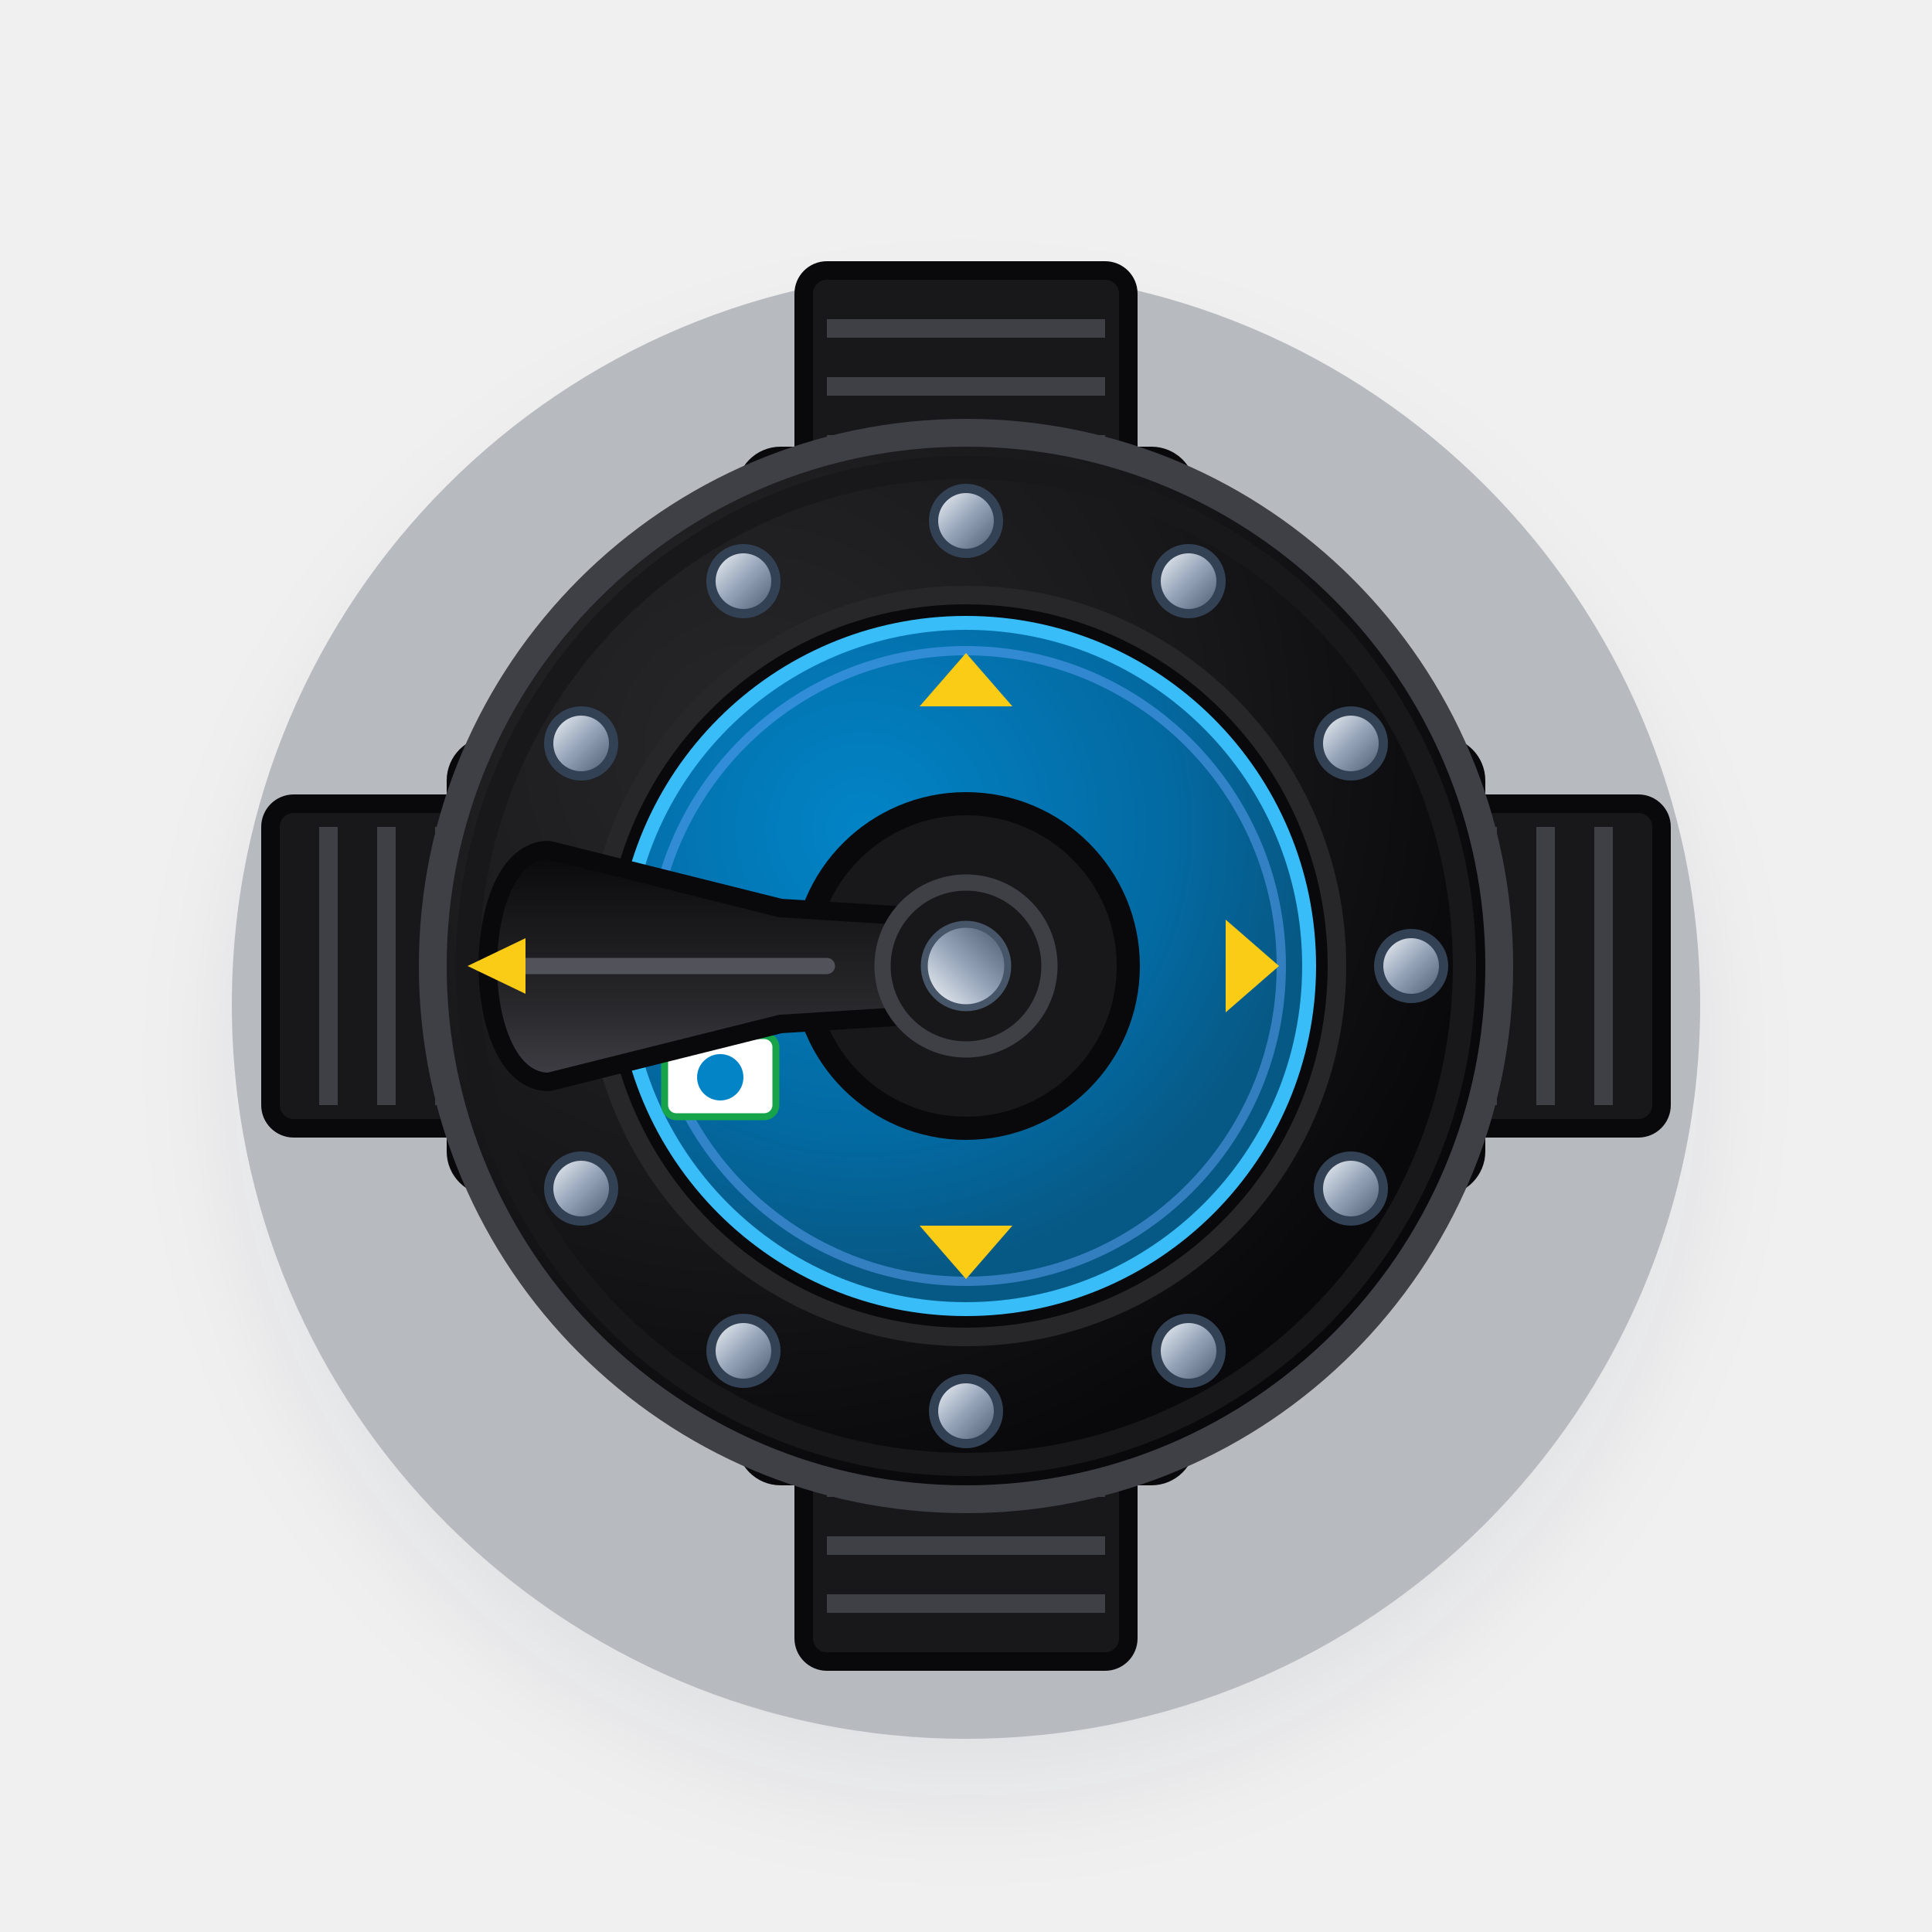
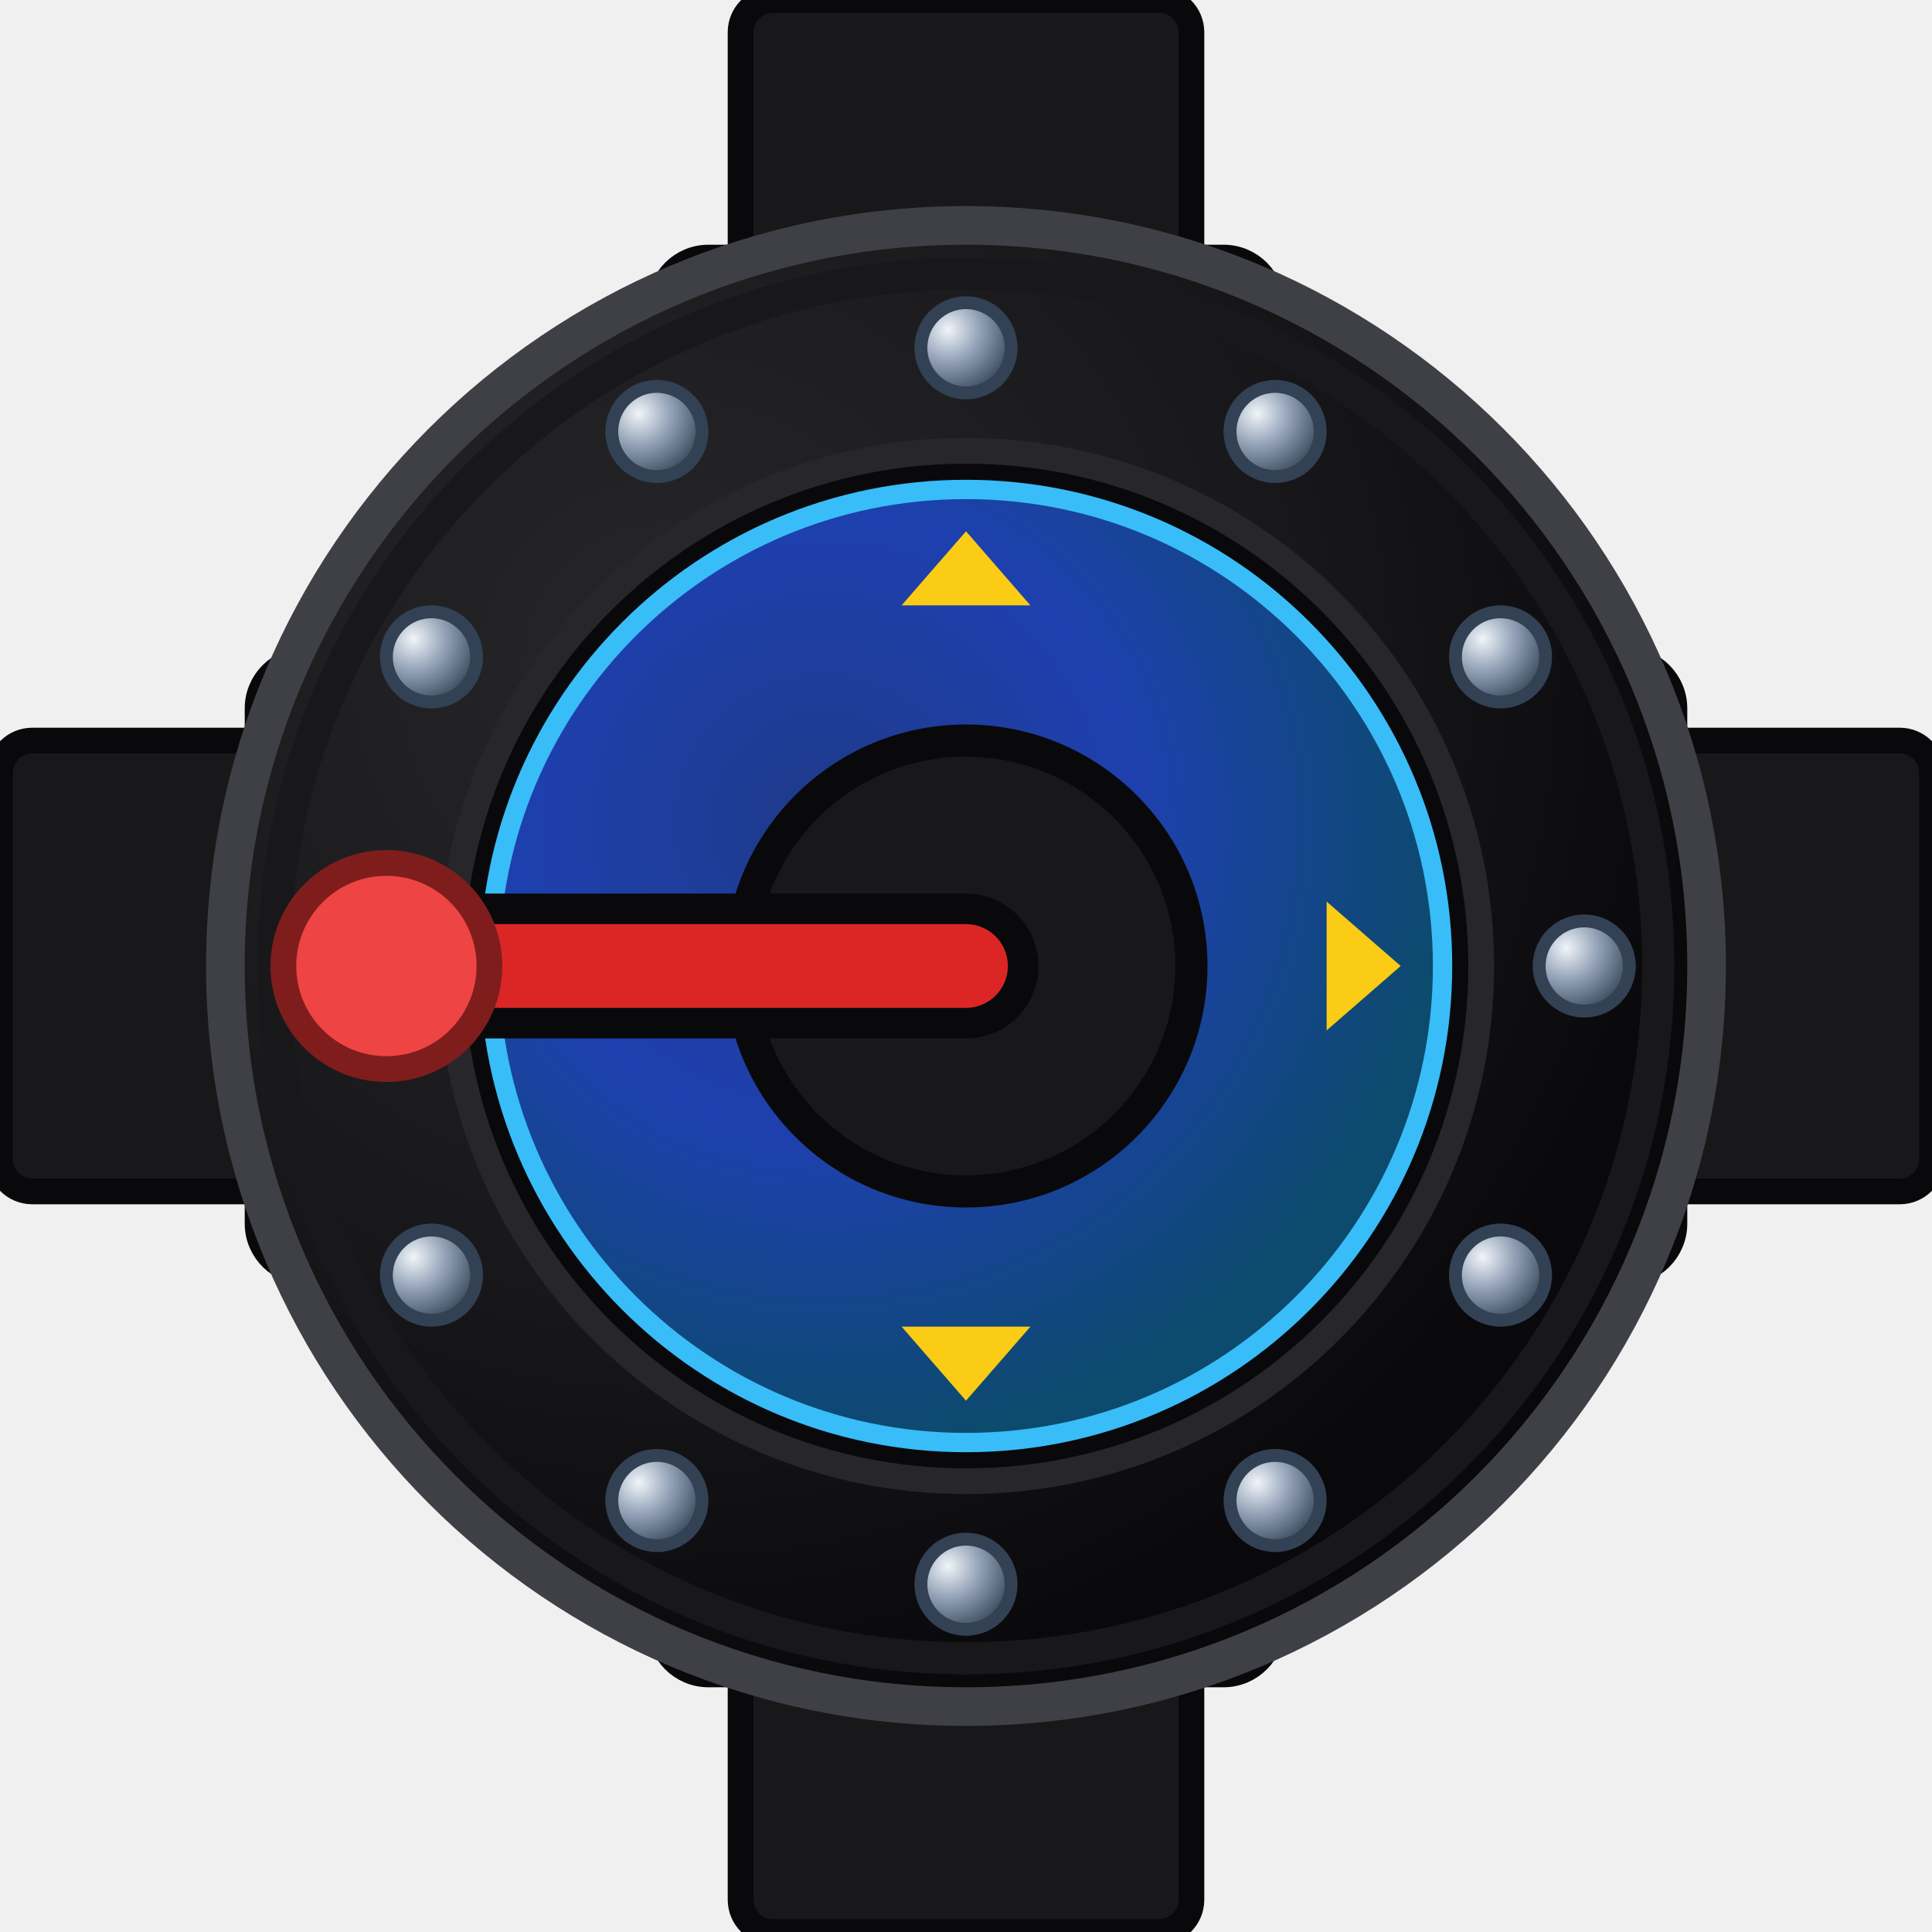
- <svg xmlns="http://www.w3.org/2000/svg" viewBox="0 0 200 200" width="200" height="200">
+ <svg xmlns="http://www.w3.org/2000/svg" viewBox="0 0 60 60" width="60" height="60">
  <defs>
-     <filter id="bottomShadow" x="-20%" y="-20%" width="140%" height="140%">
-       <feDropShadow dx="0" dy="6" stdDeviation="5" flood-color="#0b2545" flood-opacity="0.28" />
-     </filter>
+     <linearGradient id="metalRingGrad" x1="0%" y1="0%" x2="100%" y2="100%">
+       <stop offset="0%" stop-color="#FFFFFF" />
+       <stop offset="40%" stop-color="#E2E8F0" />
+       <stop offset="80%" stop-color="#CBD5E1" />
+       <stop offset="100%" stop-color="#94A3B8" />
+     </linearGradient>
+     <linearGradient id="filterVesselGrad" x1="0%" y1="0%" x2="100%" y2="0%">
+       <stop offset="0%" stop-color="#0369A1" />
+       <stop offset="25%" stop-color="#38BDF8" />
+       <stop offset="50%" stop-color="#0284C7" />
+       <stop offset="85%" stop-color="#0369A1" />
+       <stop offset="100%" stop-color="#075985" />
+     </linearGradient>
+     <linearGradient id="specularSheen" x1="0%" y1="0%" x2="100%" y2="0%">
+       <stop offset="0%" stop-color="#FFFFFF" stop-opacity="0.35" />
+       <stop offset="30%" stop-color="#FFFFFF" stop-opacity="0.1" />
+       <stop offset="100%" stop-color="#FFFFFF" stop-opacity="0" />
+     </linearGradient>
+     <linearGradient id="sandMediaGrad" x1="0%" y1="0%" x2="0%" y2="100%">
+       <stop offset="0%" stop-color="#FDE68A" />
+       <stop offset="40%" stop-color="#D97706" />
+       <stop offset="100%" stop-color="#92400E" />
+     </linearGradient>
+     <linearGradient id="carbonMediaGrad" x1="0%" y1="0%" x2="0%" y2="100%">
+       <stop offset="0%" stop-color="#64748B" />
+       <stop offset="30%" stop-color="#334155" />
+       <stop offset="100%" stop-color="#0F172A" />
+     </linearGradient>
+     <linearGradient id="resinMediaGrad" x1="0%" y1="0%" x2="0%" y2="100%">
+       <stop offset="0%" stop-color="#FCD34D" />
+       <stop offset="45%" stop-color="#F59E0B" />
+       <stop offset="100%" stop-color="#B45309" />
+     </linearGradient>
    <radialGradient id="mpvCasingGrad" cx="30%" cy="30%" r="70%">
-       <stop offset="0%" stop-color="#27272a" />
-       <stop offset="60%" stop-color="#18181b" />
-       <stop offset="100%" stop-color="#09090b" />
+       <stop offset="0%" stop-color="#27272A" />
+       <stop offset="60%" stop-color="#18181B" />
+       <stop offset="100%" stop-color="#09090B" />
    </radialGradient>
-     <radialGradient id="mpvDialGrad" cx="35%" cy="30%" r="65%">
-       <stop offset="0%" stop-color="#0284c7" />
-       <stop offset="70%" stop-color="#0369a1" />
-       <stop offset="100%" stop-color="#075985" />
+     <radialGradient id="mpvDialGrad" cx="35%" cy="35%" r="65%">
+       <stop offset="0%" stop-color="#1E3A8A" />
+       <stop offset="50%" stop-color="#1E40AF" />
+       <stop offset="100%" stop-color="#0C4A6E" />
    </radialGradient>
-     <linearGradient id="mpvBoltGrad" x1="0%" y1="0%" x2="100%" y2="100%">
-       <stop offset="0%" stop-color="#f8fafc" />
-       <stop offset="50%" stop-color="#94a3b8" />
+     <radialGradient id="mpvBoltGrad" cx="30%" cy="30%" r="70%">
+       <stop offset="0%" stop-color="#F1F5F9" />
+       <stop offset="50%" stop-color="#94A3B8" />
      <stop offset="100%" stop-color="#475569" />
-     </linearGradient>
-     <linearGradient id="mpvHandleGrad" x1="0%" y1="0%" x2="100%" y2="0%">
-       <stop offset="0%" stop-color="#3f3f46" />
-       <stop offset="35%" stop-color="#27272a" />
-       <stop offset="70%" stop-color="#18181b" />
-       <stop offset="100%" stop-color="#09090b" />
-     </linearGradient>
+     </radialGradient>
  </defs>
-   <circle cx="100" cy="104" r="76" fill="#0f172a" opacity="0.25" filter="url(#bottomShadow)" />
-   <g transform="translate(100, 100) scale(2.4) translate(-30, -30)">
-     <g id="p1-top">
-       <rect x="23" y="0" width="14" height="10" rx="1" fill="#18181b" stroke="#09090b" stroke-width="0.8" />
-       <line x1="24" y1="2.5" x2="36" y2="2.5" stroke="#3f3f46" stroke-width="0.8" />
-       <line x1="24" y1="5" x2="36" y2="5" stroke="#3f3f46" stroke-width="0.8" />
-       <line x1="24" y1="7.5" x2="36" y2="7.5" stroke="#3f3f46" stroke-width="0.8" />
-       <rect x="20.5" y="8" width="19" height="5" rx="1.5" fill="#27272a" stroke="#09090b" stroke-width="0.8" />
+   <g transform="translate(0, 0)">
+     <rect x="23" y="0" width="14" height="10" rx="1" fill="#18181B" stroke="#09090B" stroke-width="0.8" />
+     <rect x="20.5" y="8" width="19" height="5" rx="1.5" fill="#27272A" stroke="#09090B" stroke-width="0.8" />
+     <g transform="rotate(180 30 30)">
+       <rect x="23" y="0" width="14" height="10" rx="1" fill="#18181B" stroke="#09090B" stroke-width="0.8" />
+       <rect x="20.5" y="8" width="19" height="5" rx="1.5" fill="#27272A" stroke="#09090B" stroke-width="0.8" />
    </g>
-     <g id="p2-bottom" transform="rotate(180 30 30)">
-       <rect x="23" y="0" width="14" height="10" rx="1" fill="#18181b" stroke="#09090b" stroke-width="0.8" />
-       <line x1="24" y1="2.5" x2="36" y2="2.5" stroke="#3f3f46" stroke-width="0.8" />
-       <line x1="24" y1="5" x2="36" y2="5" stroke="#3f3f46" stroke-width="0.8" />
-       <line x1="24" y1="7.5" x2="36" y2="7.5" stroke="#3f3f46" stroke-width="0.8" />
-       <rect x="20.5" y="8" width="19" height="5" rx="1.5" fill="#27272a" stroke="#09090b" stroke-width="0.8" />
+     <g transform="rotate(270 30 30)">
+       <rect x="23" y="0" width="14" height="10" rx="1" fill="#18181B" stroke="#09090B" stroke-width="0.8" />
+       <rect x="20.5" y="8" width="19" height="5" rx="1.5" fill="#27272A" stroke="#09090B" stroke-width="0.8" />
    </g>
-     <g id="p3-left" transform="rotate(270 30 30)">
-       <rect x="23" y="0" width="14" height="10" rx="1" fill="#18181b" stroke="#09090b" stroke-width="0.8" />
-       <line x1="24" y1="2.5" x2="36" y2="2.5" stroke="#3f3f46" stroke-width="0.8" />
-       <line x1="24" y1="5" x2="36" y2="5" stroke="#3f3f46" stroke-width="0.8" />
-       <line x1="24" y1="7.5" x2="36" y2="7.5" stroke="#3f3f46" stroke-width="0.8" />
-       <rect x="20.5" y="8" width="19" height="5" rx="1.5" fill="#27272a" stroke="#09090b" stroke-width="0.8" />
+     <g transform="rotate(90 30 30)">
+       <rect x="23" y="0" width="14" height="10" rx="1" fill="#18181B" stroke="#09090B" stroke-width="0.8" />
+       <rect x="20.5" y="8" width="19" height="5" rx="1.5" fill="#27272A" stroke="#09090B" stroke-width="0.8" />
    </g>
-     <g id="p4-right" transform="rotate(90 30 30)">
-       <rect x="23" y="0" width="14" height="10" rx="1" fill="#18181b" stroke="#09090b" stroke-width="0.8" />
-       <line x1="24" y1="2.5" x2="36" y2="2.5" stroke="#3f3f46" stroke-width="0.8" />
-       <line x1="24" y1="5" x2="36" y2="5" stroke="#3f3f46" stroke-width="0.8" />
-       <line x1="24" y1="7.5" x2="36" y2="7.5" stroke="#3f3f46" stroke-width="0.8" />
-       <rect x="20.5" y="8" width="19" height="5" rx="1.5" fill="#27272a" stroke="#09090b" stroke-width="0.8" />
-     </g>
-     <circle cx="30" cy="30" r="23" fill="url(#mpvCasingGrad)" stroke="#3f3f46" stroke-width="1.2" />
-     <circle cx="30" cy="30" r="21.5" fill="none" stroke="#18181b" stroke-width="1" />
-     <circle cx="49.2" cy="30" r="1.4" fill="url(#mpvBoltGrad)" stroke="#334155" stroke-width="0.4" />
+     <circle cx="30" cy="30" r="23" fill="url(#mpvCasingGrad)" stroke="#3F3F46" stroke-width="1.2" />
+     <circle cx="30" cy="30" r="21.5" fill="none" stroke="#18181B" stroke-width="1" />
+     <circle cx="49.2" cy="30.0" r="1.4" fill="url(#mpvBoltGrad)" stroke="#334155" stroke-width="0.4" />
    <circle cx="46.6" cy="39.6" r="1.4" fill="url(#mpvBoltGrad)" stroke="#334155" stroke-width="0.4" />
    <circle cx="39.6" cy="46.6" r="1.4" fill="url(#mpvBoltGrad)" stroke="#334155" stroke-width="0.4" />
-     <circle cx="30" cy="49.2" r="1.4" fill="url(#mpvBoltGrad)" stroke="#334155" stroke-width="0.4" />
+     <circle cx="30.0" cy="49.2" r="1.4" fill="url(#mpvBoltGrad)" stroke="#334155" stroke-width="0.4" />
    <circle cx="20.4" cy="46.6" r="1.4" fill="url(#mpvBoltGrad)" stroke="#334155" stroke-width="0.4" />
    <circle cx="13.4" cy="39.6" r="1.4" fill="url(#mpvBoltGrad)" stroke="#334155" stroke-width="0.4" />
-     <circle cx="10.8" cy="30" r="1.4" fill="url(#mpvBoltGrad)" stroke="#334155" stroke-width="0.4" />
+     <circle cx="10.8" cy="30.0" r="1.4" fill="url(#mpvBoltGrad)" stroke="#334155" stroke-width="0.4" />
    <circle cx="13.4" cy="20.4" r="1.4" fill="url(#mpvBoltGrad)" stroke="#334155" stroke-width="0.4" />
    <circle cx="20.4" cy="13.4" r="1.4" fill="url(#mpvBoltGrad)" stroke="#334155" stroke-width="0.4" />
-     <circle cx="30" cy="10.8" r="1.4" fill="url(#mpvBoltGrad)" stroke="#334155" stroke-width="0.4" />
+     <circle cx="30.0" cy="10.8" r="1.4" fill="url(#mpvBoltGrad)" stroke="#334155" stroke-width="0.4" />
    <circle cx="39.6" cy="13.4" r="1.4" fill="url(#mpvBoltGrad)" stroke="#334155" stroke-width="0.4" />
    <circle cx="46.6" cy="20.4" r="1.4" fill="url(#mpvBoltGrad)" stroke="#334155" stroke-width="0.4" />
-     <circle cx="30" cy="30" r="16" fill="#09090b" stroke="#27272a" stroke-width="0.8" />
-     <circle cx="30" cy="30" r="14.8" fill="url(#mpvDialGrad)" stroke="#38bdf8" stroke-width="0.6" />
-     <circle cx="30" cy="30" r="13.6" fill="none" stroke="#60a5fa" stroke-width="0.4" stroke-opacity="0.5" />
-     <polygon points="30,16.5 28,18.8 32,18.8" fill="#facc15" />
-     <polygon points="43.5,30 41.2,28 41.2,32" fill="#facc15" />
-     <polygon points="30,43.5 28,41.2 32,41.2" fill="#facc15" />
-     <polygon points="16.5,30 18.8,28 18.8,32" fill="#facc15" />
-     <rect x="17" y="33" width="4.8" height="3.5" rx="0.5" fill="#ffffff" stroke="#16a34a" stroke-width="0.3" />
-     <circle cx="19.4" cy="34.8" r="1" fill="#0284c7" />
-     <circle cx="30" cy="30" r="7" fill="#18181b" stroke="#09090b" stroke-width="1" />
+     <circle cx="30" cy="30" r="16" fill="#09090B" stroke="#27272A" stroke-width="0.8" />
+     <circle cx="30" cy="30" r="14.8" fill="url(#mpvDialGrad)" stroke="#38BDF8" stroke-width="0.6" />
+     <polygon points="30,16.5 28,18.8 32,18.8" fill="#FACC15" />
+     <polygon points="43.5,30 41.2,28 41.2,32" fill="#FACC15" />
+     <polygon points="30,43.5 28,41.2 32,41.2" fill="#FACC15" />
+     <polygon points="16.5,30 18.8,28 18.8,32" fill="#FACC15" />
+     <circle cx="30" cy="30" r="7" fill="#18181B" stroke="#09090B" stroke-width="1" />
    <g transform="rotate(270 30 30)">
-       <path d="M 28 30 L 27.5 22 L 25 12 C 25 8.5 35 8.5 35 12 L 32.5 22 L 32 30 Z" fill="url(#mpvHandleGrad)" stroke="#09090b" stroke-width="0.8" />
-       <line x1="30" y1="11" x2="30" y2="24" stroke="#52525b" stroke-width="0.7" stroke-linecap="round" />
-       <polygon points="30,8.5 28.8,11 31.2,11" fill="#facc15" />
-       <circle cx="30" cy="30" r="3.6" fill="#18181b" stroke="#3f3f46" stroke-width="0.7" />
-       <circle cx="30" cy="30" r="1.8" fill="url(#mpvBoltGrad)" stroke="#475569" stroke-width="0.3" />
+       <line x1="30" y1="30" x2="30" y2="12" stroke="#09090B" stroke-width="4.5" stroke-linecap="round" />
+       <line x1="30" y1="30" x2="30" y2="13" stroke="#DC2626" stroke-width="2.6" stroke-linecap="round" />
+       <circle cx="30" cy="12" r="3.2" fill="#EF4444" stroke="#7F1D1D" stroke-width="0.8" />
    </g>
  </g>
</svg>
